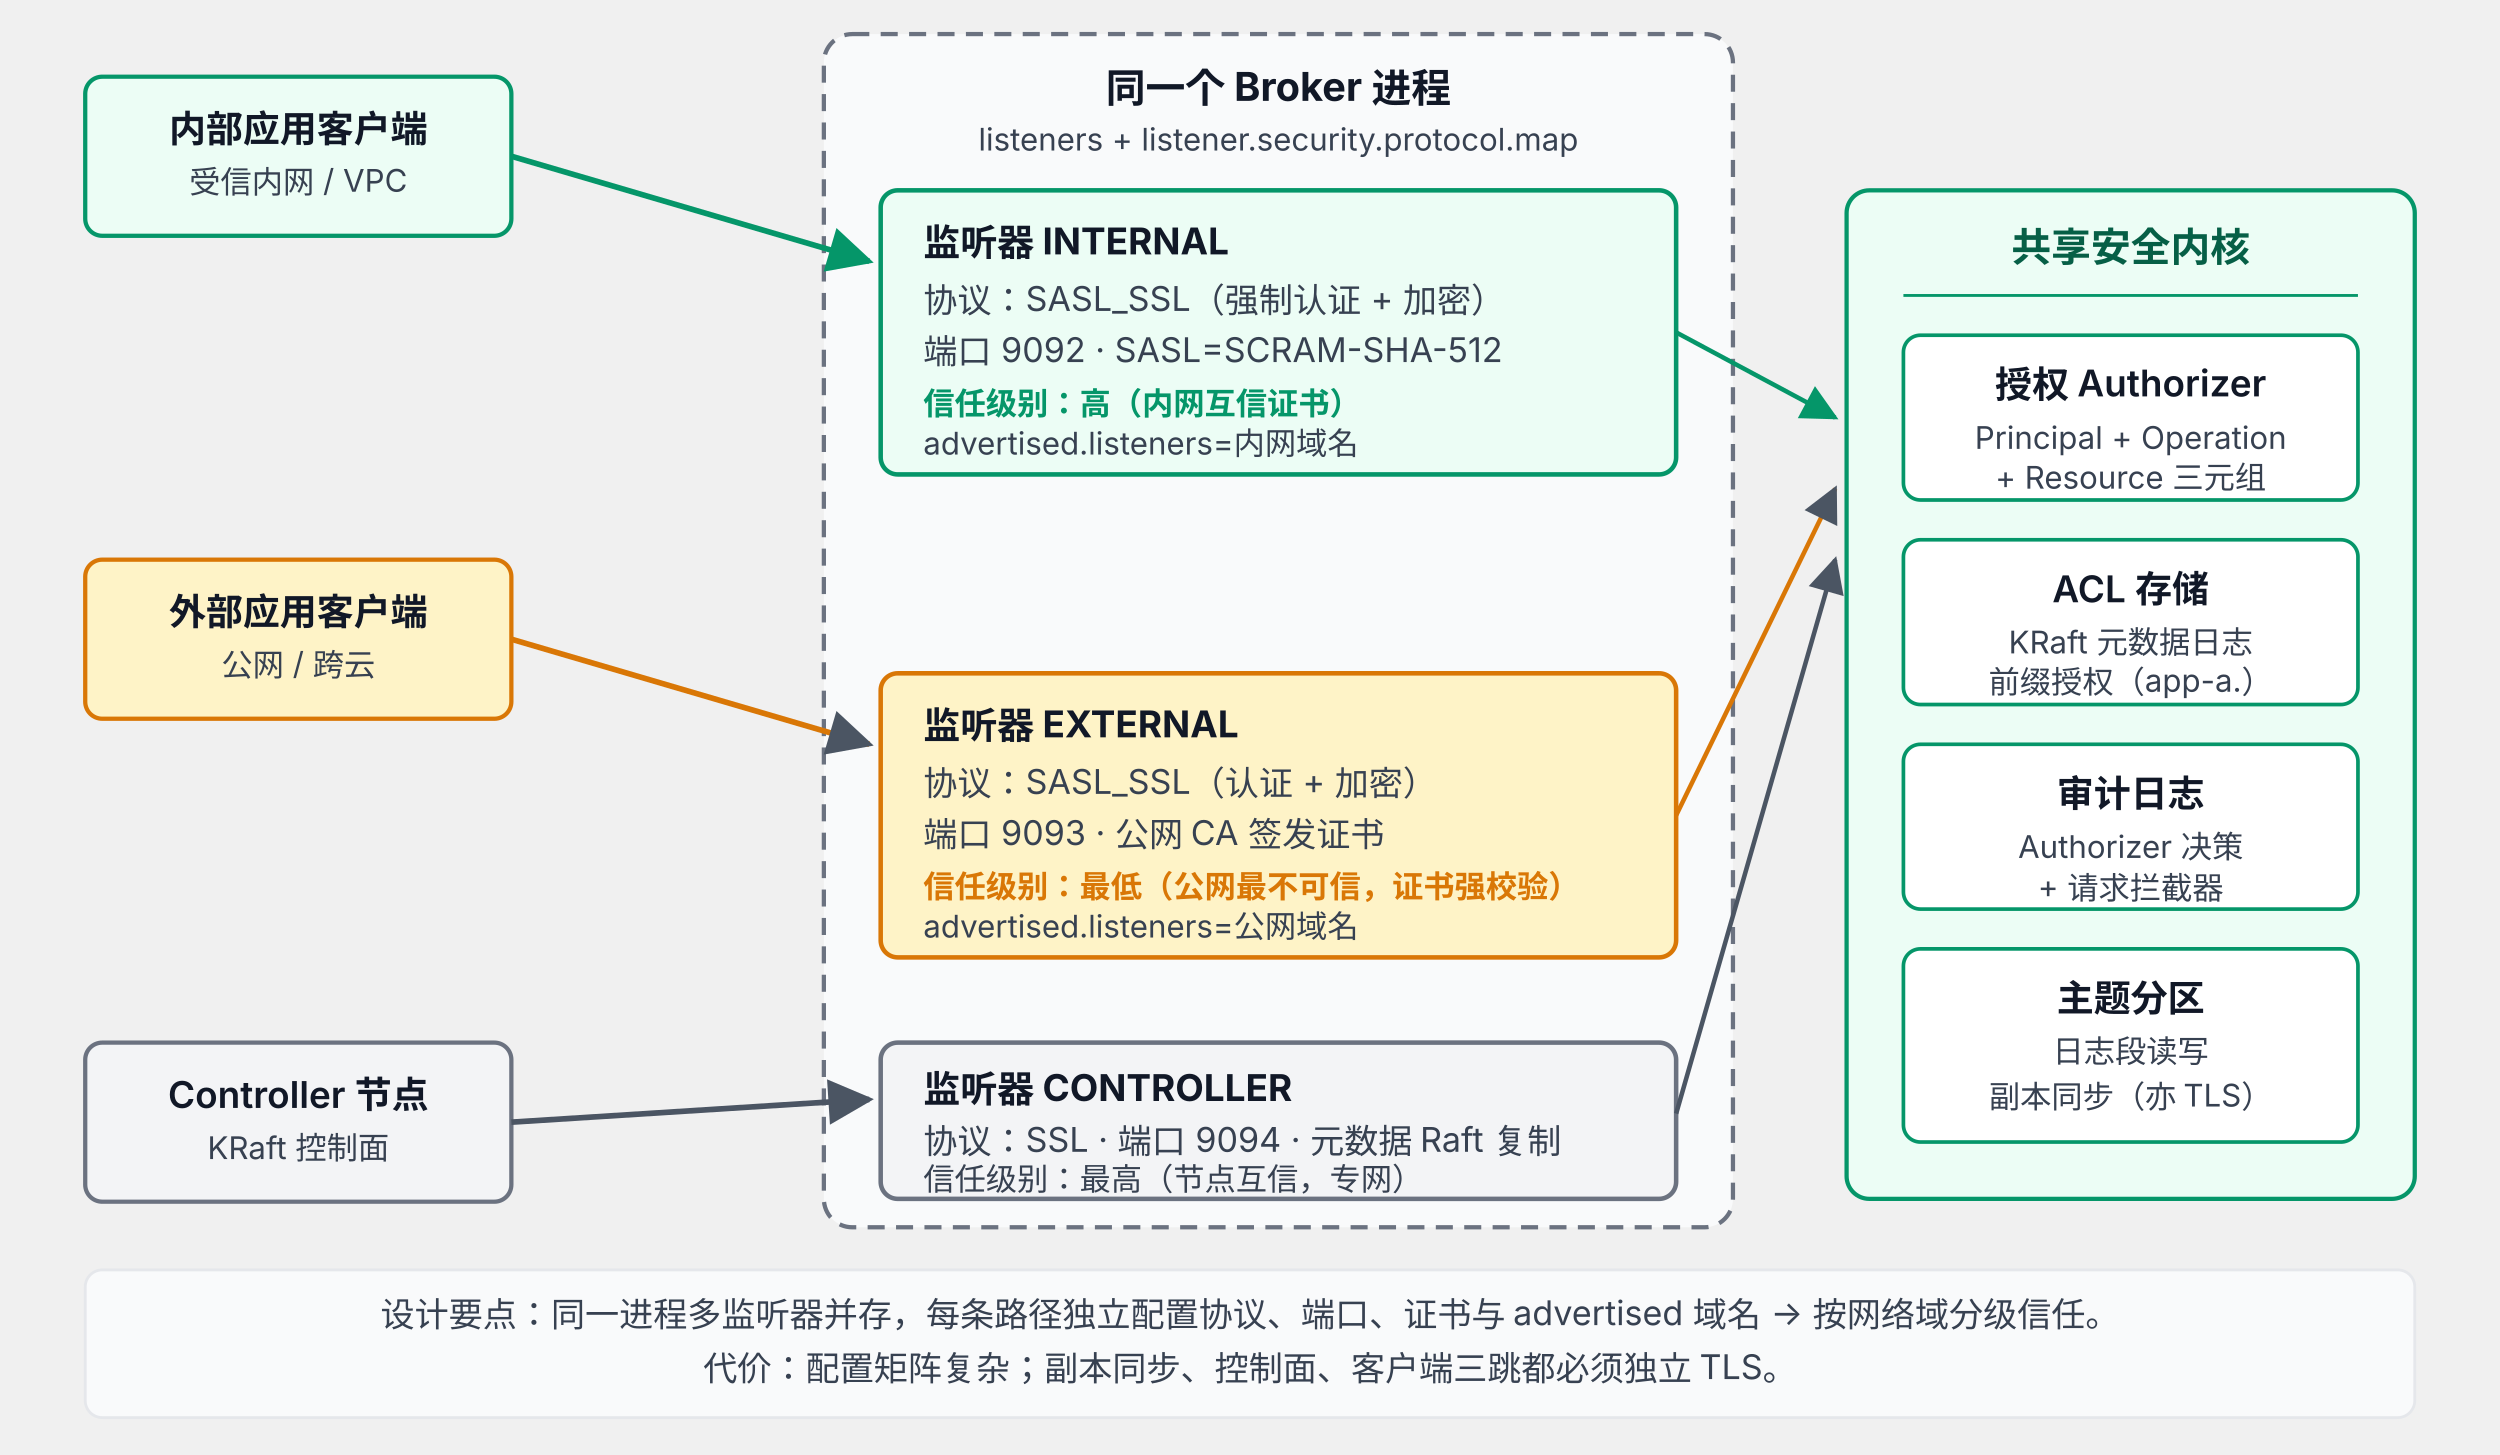
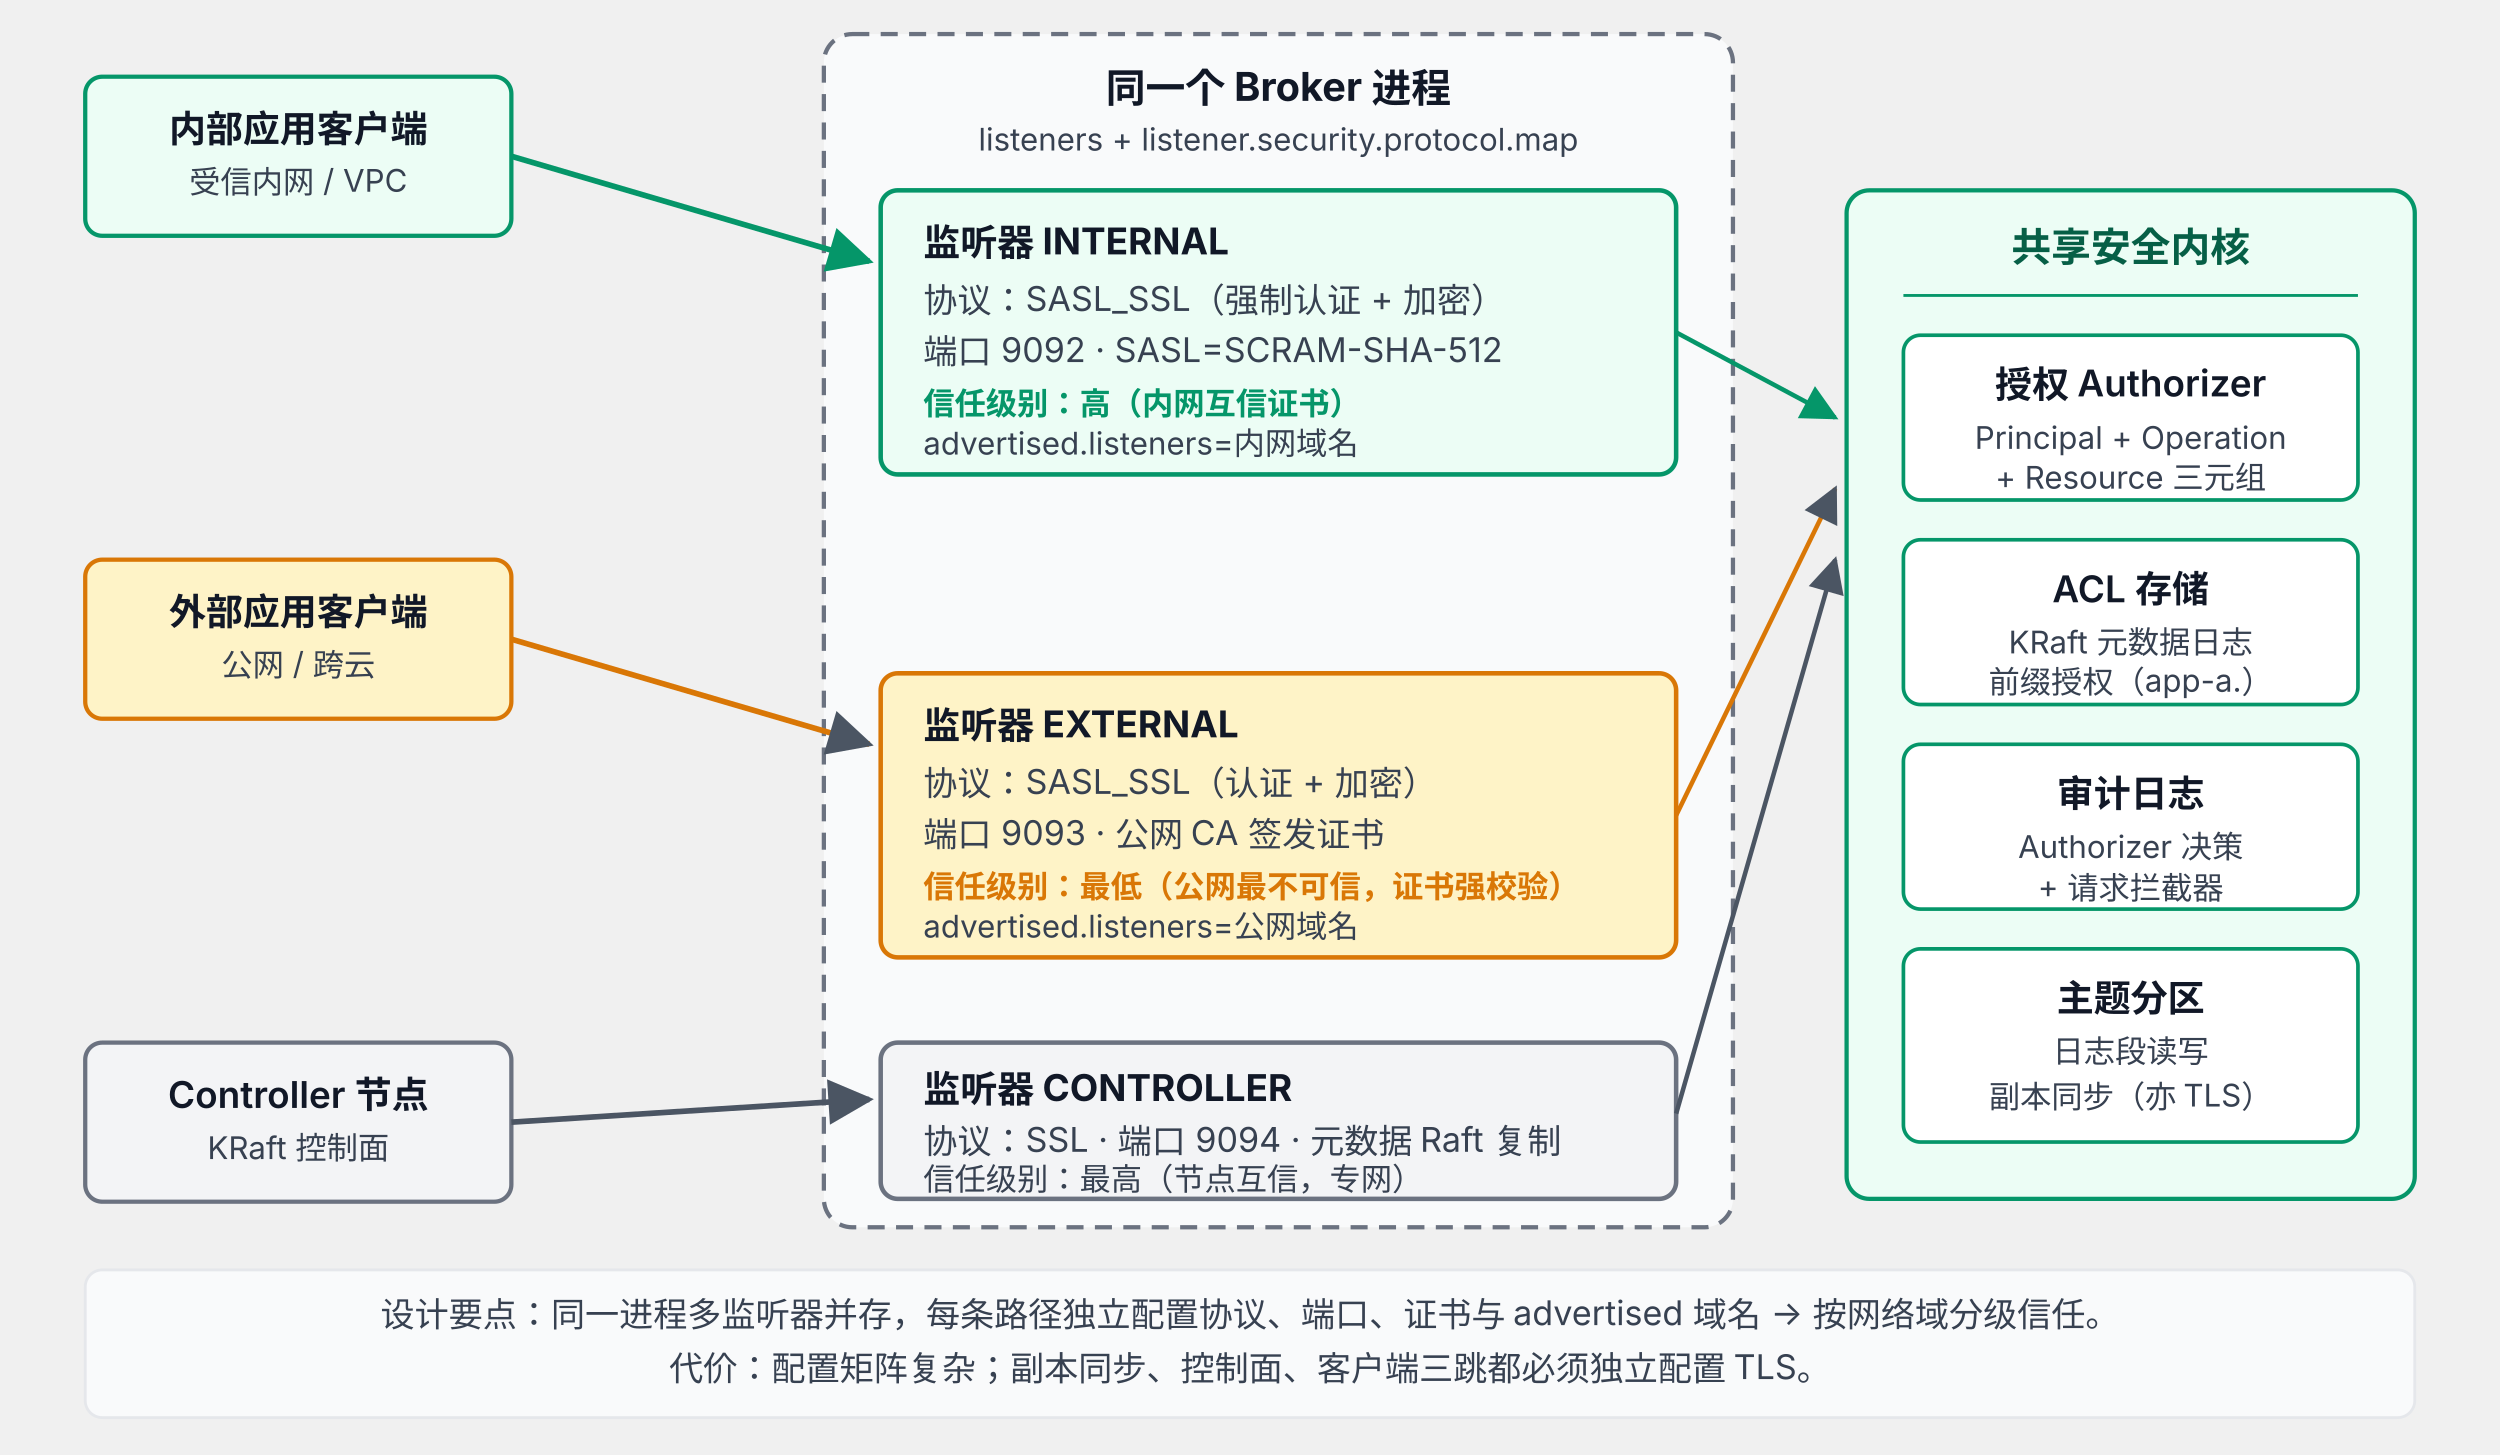
<svg xmlns="http://www.w3.org/2000/svg" viewBox="0 68 880 512" font-family="system-ui, -apple-system, 'PingFang SC', 'Microsoft YaHei', sans-serif">
  <defs>
    <marker id="arrow" viewBox="0 0 10 10" refX="9" refY="5" markerWidth="8" markerHeight="8" orient="auto-start-reverse">
      <path d="M0,0 L10,5 L0,10 z" fill="#4B5563" />
    </marker>
    <marker id="arrow-green" viewBox="0 0 10 10" refX="9" refY="5" markerWidth="8" markerHeight="8" orient="auto-start-reverse">
      <path d="M0,0 L10,5 L0,10 z" fill="#059669" />
    </marker>
  </defs>
  <rect x="30" y="95" width="150" height="56" rx="6" fill="#ECFDF5" stroke="#059669" stroke-width="1.5" />
  <text x="105" y="118" text-anchor="middle" font-size="13" font-weight="600" fill="#111827">内部应用客户端</text>
  <text x="105" y="136" text-anchor="middle" font-size="11" fill="#374151">受信内网 / VPC</text>
  <rect x="30" y="265" width="150" height="56" rx="6" fill="#FEF3C7" stroke="#D97706" stroke-width="1.5" />
  <text x="105" y="288" text-anchor="middle" font-size="13" font-weight="600" fill="#111827">外部应用客户端</text>
  <text x="105" y="306" text-anchor="middle" font-size="11" fill="#374151">公网 / 跨云</text>
  <rect x="30" y="435" width="150" height="56" rx="6" fill="#F3F4F6" stroke="#6B7280" stroke-width="1.5" />
  <text x="105" y="458" text-anchor="middle" font-size="13" font-weight="600" fill="#111827">Controller 节点</text>
  <text x="105" y="476" text-anchor="middle" font-size="11" fill="#374151">KRaft 控制面</text>
  <rect x="290" y="80" width="320" height="420" rx="10" fill="#F9FAFB" stroke="#6B7280" stroke-width="1.5" stroke-dasharray="6 4" />
  <text x="450" y="104" text-anchor="middle" font-size="14" font-weight="700" fill="#111827">同一个 Broker 进程</text>
  <text x="450" y="121" text-anchor="middle" font-size="11" fill="#374151">listeners + listener.security.protocol.map</text>
  <rect x="310" y="135" width="280" height="100" rx="6" fill="#ECFDF5" stroke="#059669" stroke-width="1.6" />
  <text x="325" y="158" font-size="13" font-weight="700" fill="#111827">监听器 INTERNAL</text>
  <text x="325" y="178" font-size="12" fill="#374151">协议：SASL_SSL（强制认证 + 加密）</text>
  <text x="325" y="196" font-size="12" fill="#374151">端口 9092 · SASL=SCRAM-SHA-512</text>
  <text x="325" y="214" font-size="11" fill="#059669" font-weight="600">信任级别：高（内网互信证书）</text>
  <text x="325" y="228" font-size="11" fill="#374151">advertised.listeners=内网域名</text>
  <rect x="310" y="305" width="280" height="100" rx="6" fill="#FEF3C7" stroke="#D97706" stroke-width="1.6" />
  <text x="325" y="328" font-size="13" font-weight="700" fill="#111827">监听器 EXTERNAL</text>
  <text x="325" y="348" font-size="12" fill="#374151">协议：SASL_SSL（认证 + 加密）</text>
  <text x="325" y="366" font-size="12" fill="#374151">端口 9093 · 公网 CA 签发证书</text>
  <text x="325" y="384" font-size="11" fill="#D97706" font-weight="600">信任级别：最低（公网最不可信，证书强校验）</text>
  <text x="325" y="398" font-size="11" fill="#374151">advertised.listeners=公网域名</text>
  <rect x="310" y="435" width="280" height="55" rx="6" fill="#F3F4F6" stroke="#6B7280" stroke-width="1.6" />
  <text x="325" y="456" font-size="13" font-weight="700" fill="#111827">监听器 CONTROLLER</text>
  <text x="325" y="474" font-size="12" fill="#374151">协议：SSL · 端口 9094 · 元数据 Raft 复制</text>
  <text x="325" y="487" font-size="11" fill="#374151">信任级别：最高（节点互信，专网）</text>
  <line x1="180" y1="123" x2="306" y2="160" stroke="#059669" stroke-width="2" marker-end="url(#arrow-green)" />
  <line x1="180" y1="293" x2="306" y2="330" stroke="#D97706" stroke-width="2" marker-end="url(#arrow)" />
  <line x1="180" y1="463" x2="306" y2="455" stroke="#4B5563" stroke-width="2" marker-end="url(#arrow)" />
  <rect x="650" y="135" width="200" height="355" rx="8" fill="#ECFDF5" stroke="#059669" stroke-width="1.5" />
  <text x="750" y="160" text-anchor="middle" font-size="14" font-weight="700" fill="#065F46">共享安全内核</text>
  <line x1="670" y1="172" x2="830" y2="172" stroke="#059669" stroke-width="1" />
  <rect x="670" y="186" width="160" height="58" rx="6" fill="#FFFFFF" stroke="#059669" stroke-width="1.3" />
  <text x="750" y="208" text-anchor="middle" font-size="13" font-weight="600" fill="#111827">授权 Authorizer</text>
  <text x="750" y="226" text-anchor="middle" font-size="11" fill="#374151">Principal + Operation</text>
  <text x="750" y="240" text-anchor="middle" font-size="11" fill="#374151">+ Resource 三元组</text>
  <rect x="670" y="258" width="160" height="58" rx="6" fill="#FFFFFF" stroke="#059669" stroke-width="1.3" />
  <text x="750" y="280" text-anchor="middle" font-size="13" font-weight="600" fill="#111827">ACL 存储</text>
  <text x="750" y="298" text-anchor="middle" font-size="11" fill="#374151">KRaft 元数据日志</text>
  <text x="750" y="312" text-anchor="middle" font-size="11" fill="#374151">前缀授权（app-a.）</text>
  <rect x="670" y="330" width="160" height="58" rx="6" fill="#FFFFFF" stroke="#059669" stroke-width="1.3" />
  <text x="750" y="352" text-anchor="middle" font-size="13" font-weight="600" fill="#111827">审计日志</text>
  <text x="750" y="370" text-anchor="middle" font-size="11" fill="#374151">Authorizer 决策</text>
  <text x="750" y="384" text-anchor="middle" font-size="11" fill="#374151">+ 请求拦截器</text>
  <rect x="670" y="402" width="160" height="68" rx="6" fill="#FFFFFF" stroke="#059669" stroke-width="1.3" />
  <text x="750" y="424" text-anchor="middle" font-size="13" font-weight="600" fill="#111827">主题分区</text>
  <text x="750" y="442" text-anchor="middle" font-size="11" fill="#374151">日志段读写</text>
  <text x="750" y="458" text-anchor="middle" font-size="11" fill="#374151">副本同步（亦 TLS）</text>
  <line x1="590" y1="185" x2="646" y2="215" stroke="#059669" stroke-width="1.6" marker-end="url(#arrow-green)" />
  <line x1="590" y1="355" x2="646" y2="240" stroke="#D97706" stroke-width="1.6" marker-end="url(#arrow)" />
  <line x1="590" y1="460" x2="646" y2="265" stroke="#4B5563" stroke-width="1.6" marker-end="url(#arrow)" />
  <rect x="30" y="515" width="820" height="52" rx="6" fill="#F9FAFB" stroke="#E5E7EB" stroke-width="1" />
  <text x="440" y="535" text-anchor="middle" font-size="12" fill="#374151">设计要点：同一进程多监听器并存，每条路径独立配置协议、端口、证书与 advertised 域名 → 按网络域分级信任。</text>
-   <text x="440" y="554" text-anchor="middle" font-size="12" fill="#374151">代价：配置矩阵复杂；副本同步、控制面、客户端三跳都必须独立 TLS。</text>
+   <text x="440" y="554" text-anchor="middle" font-size="12" fill="#374151">代价：配置矩阵复杂；副本同步、控制面、客户端三跳都必须独立配置 TLS。</text>
</svg>
